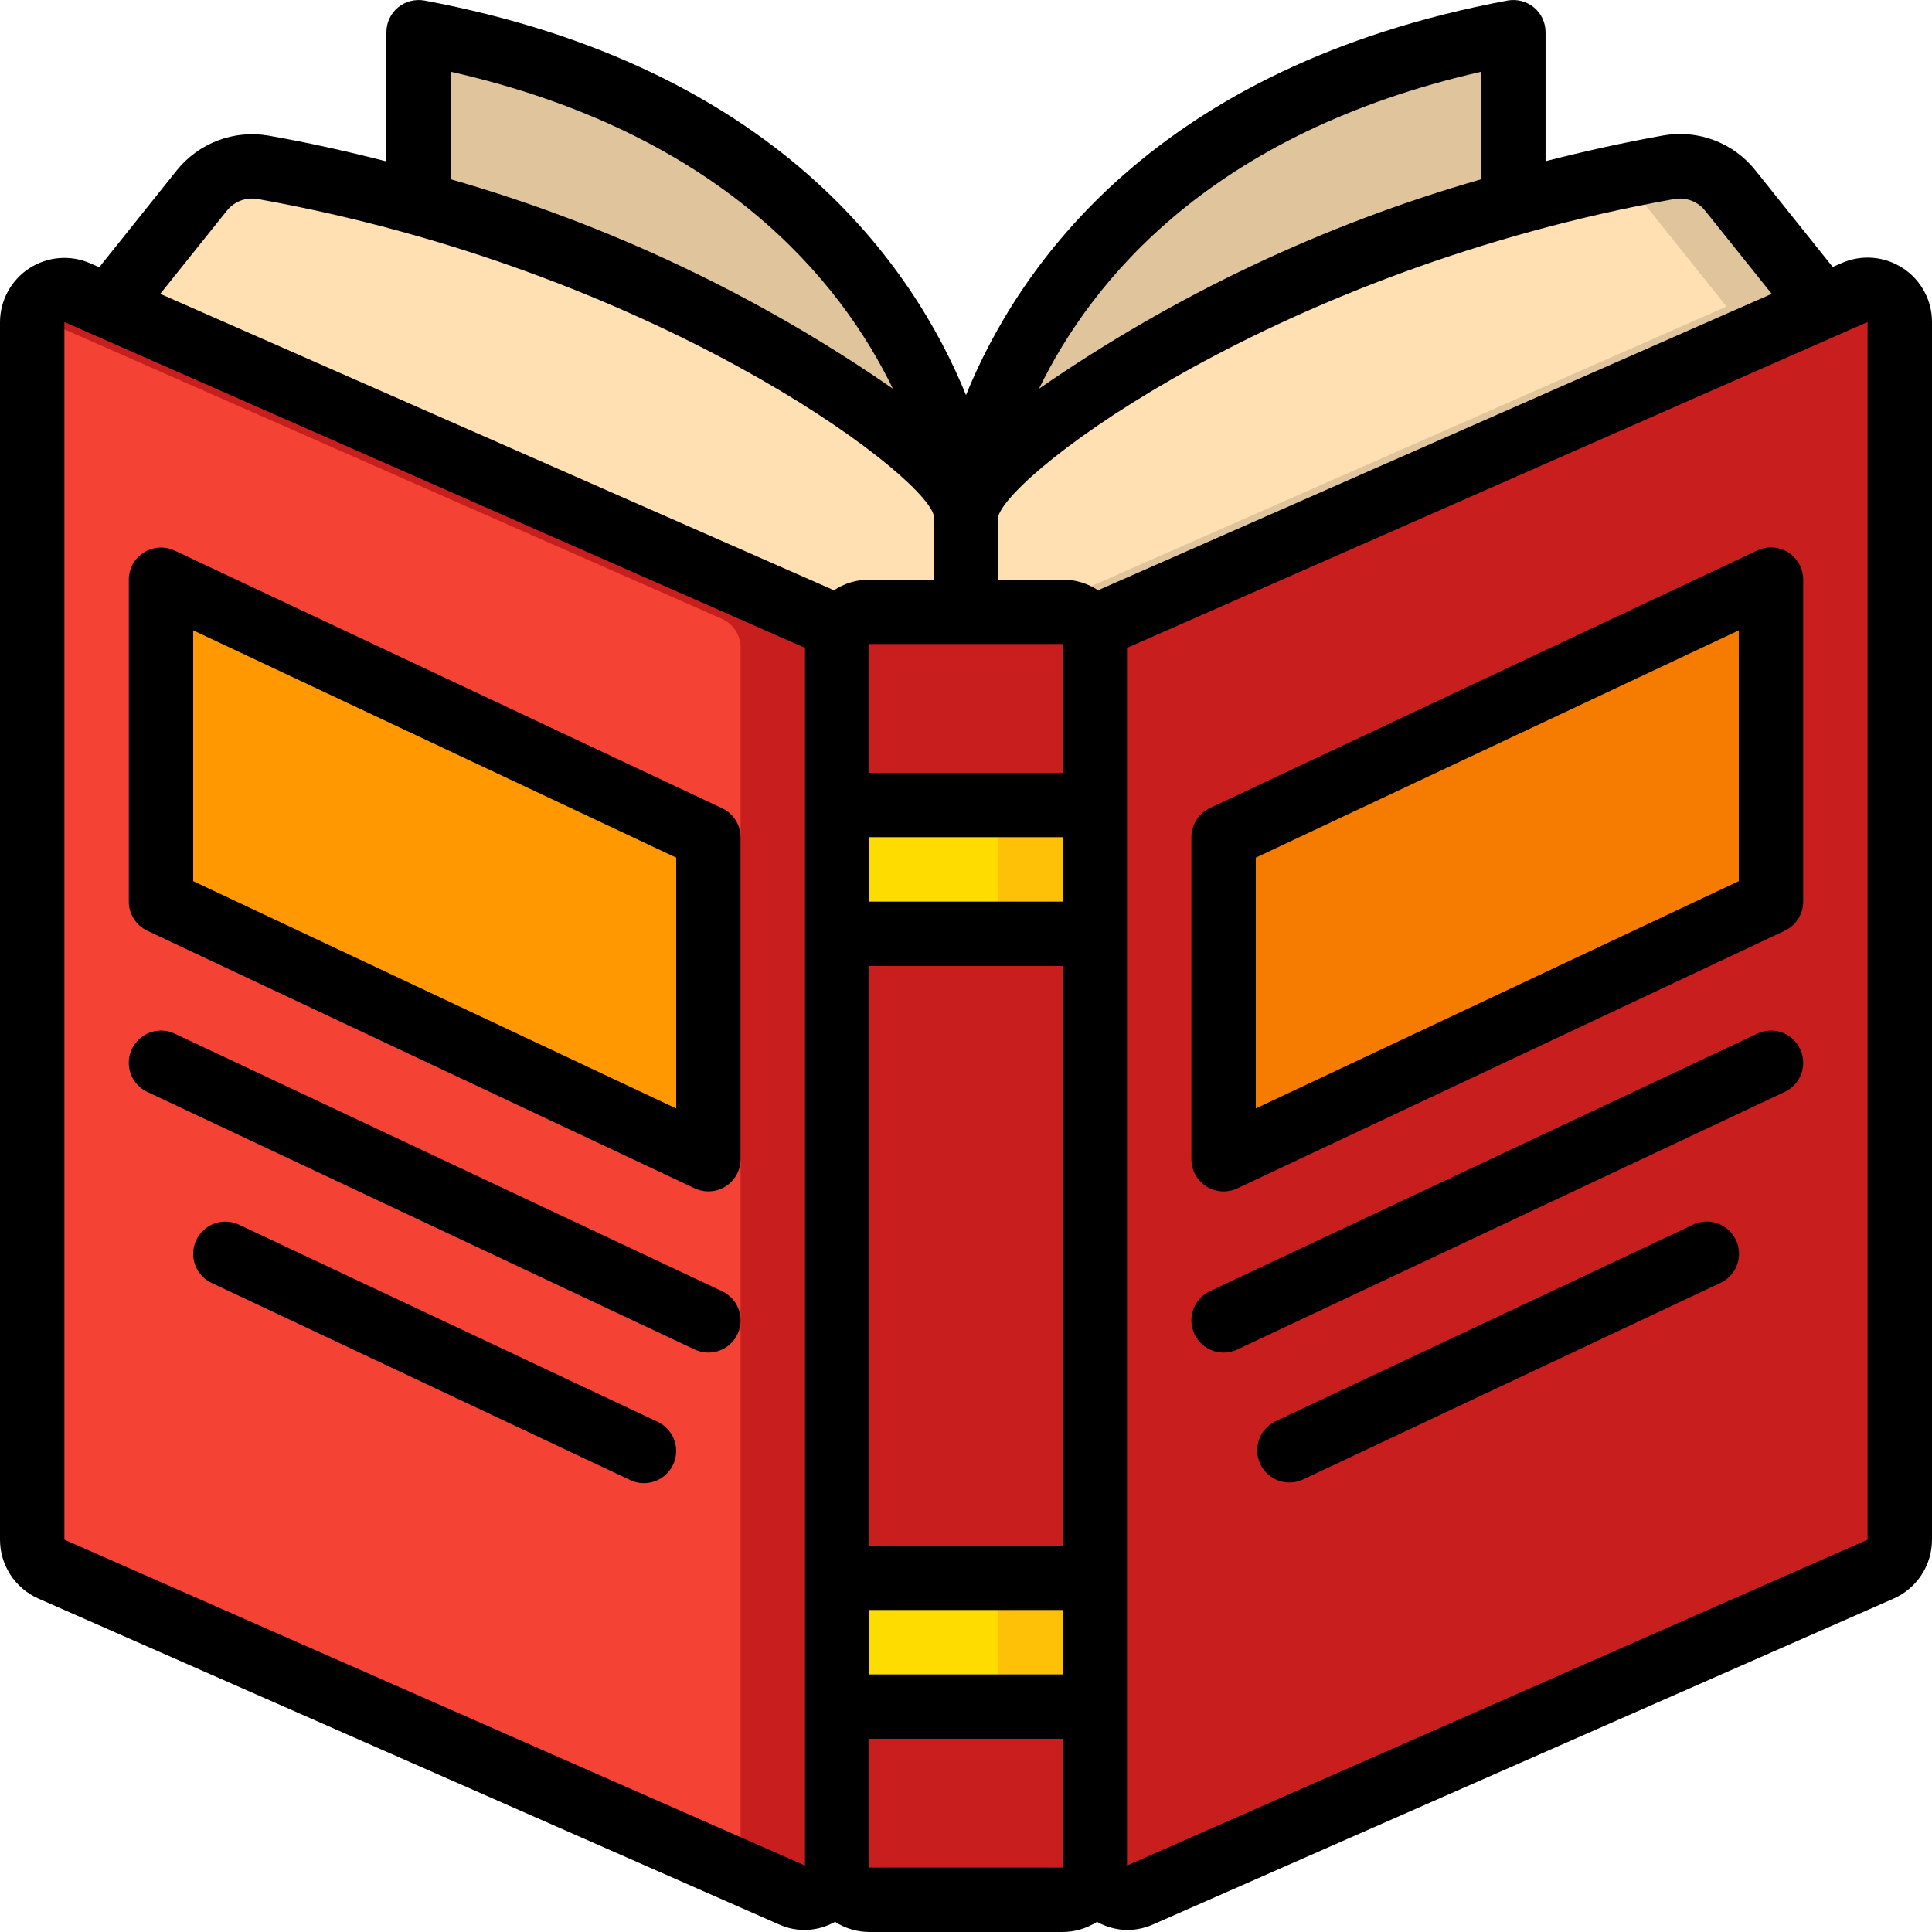
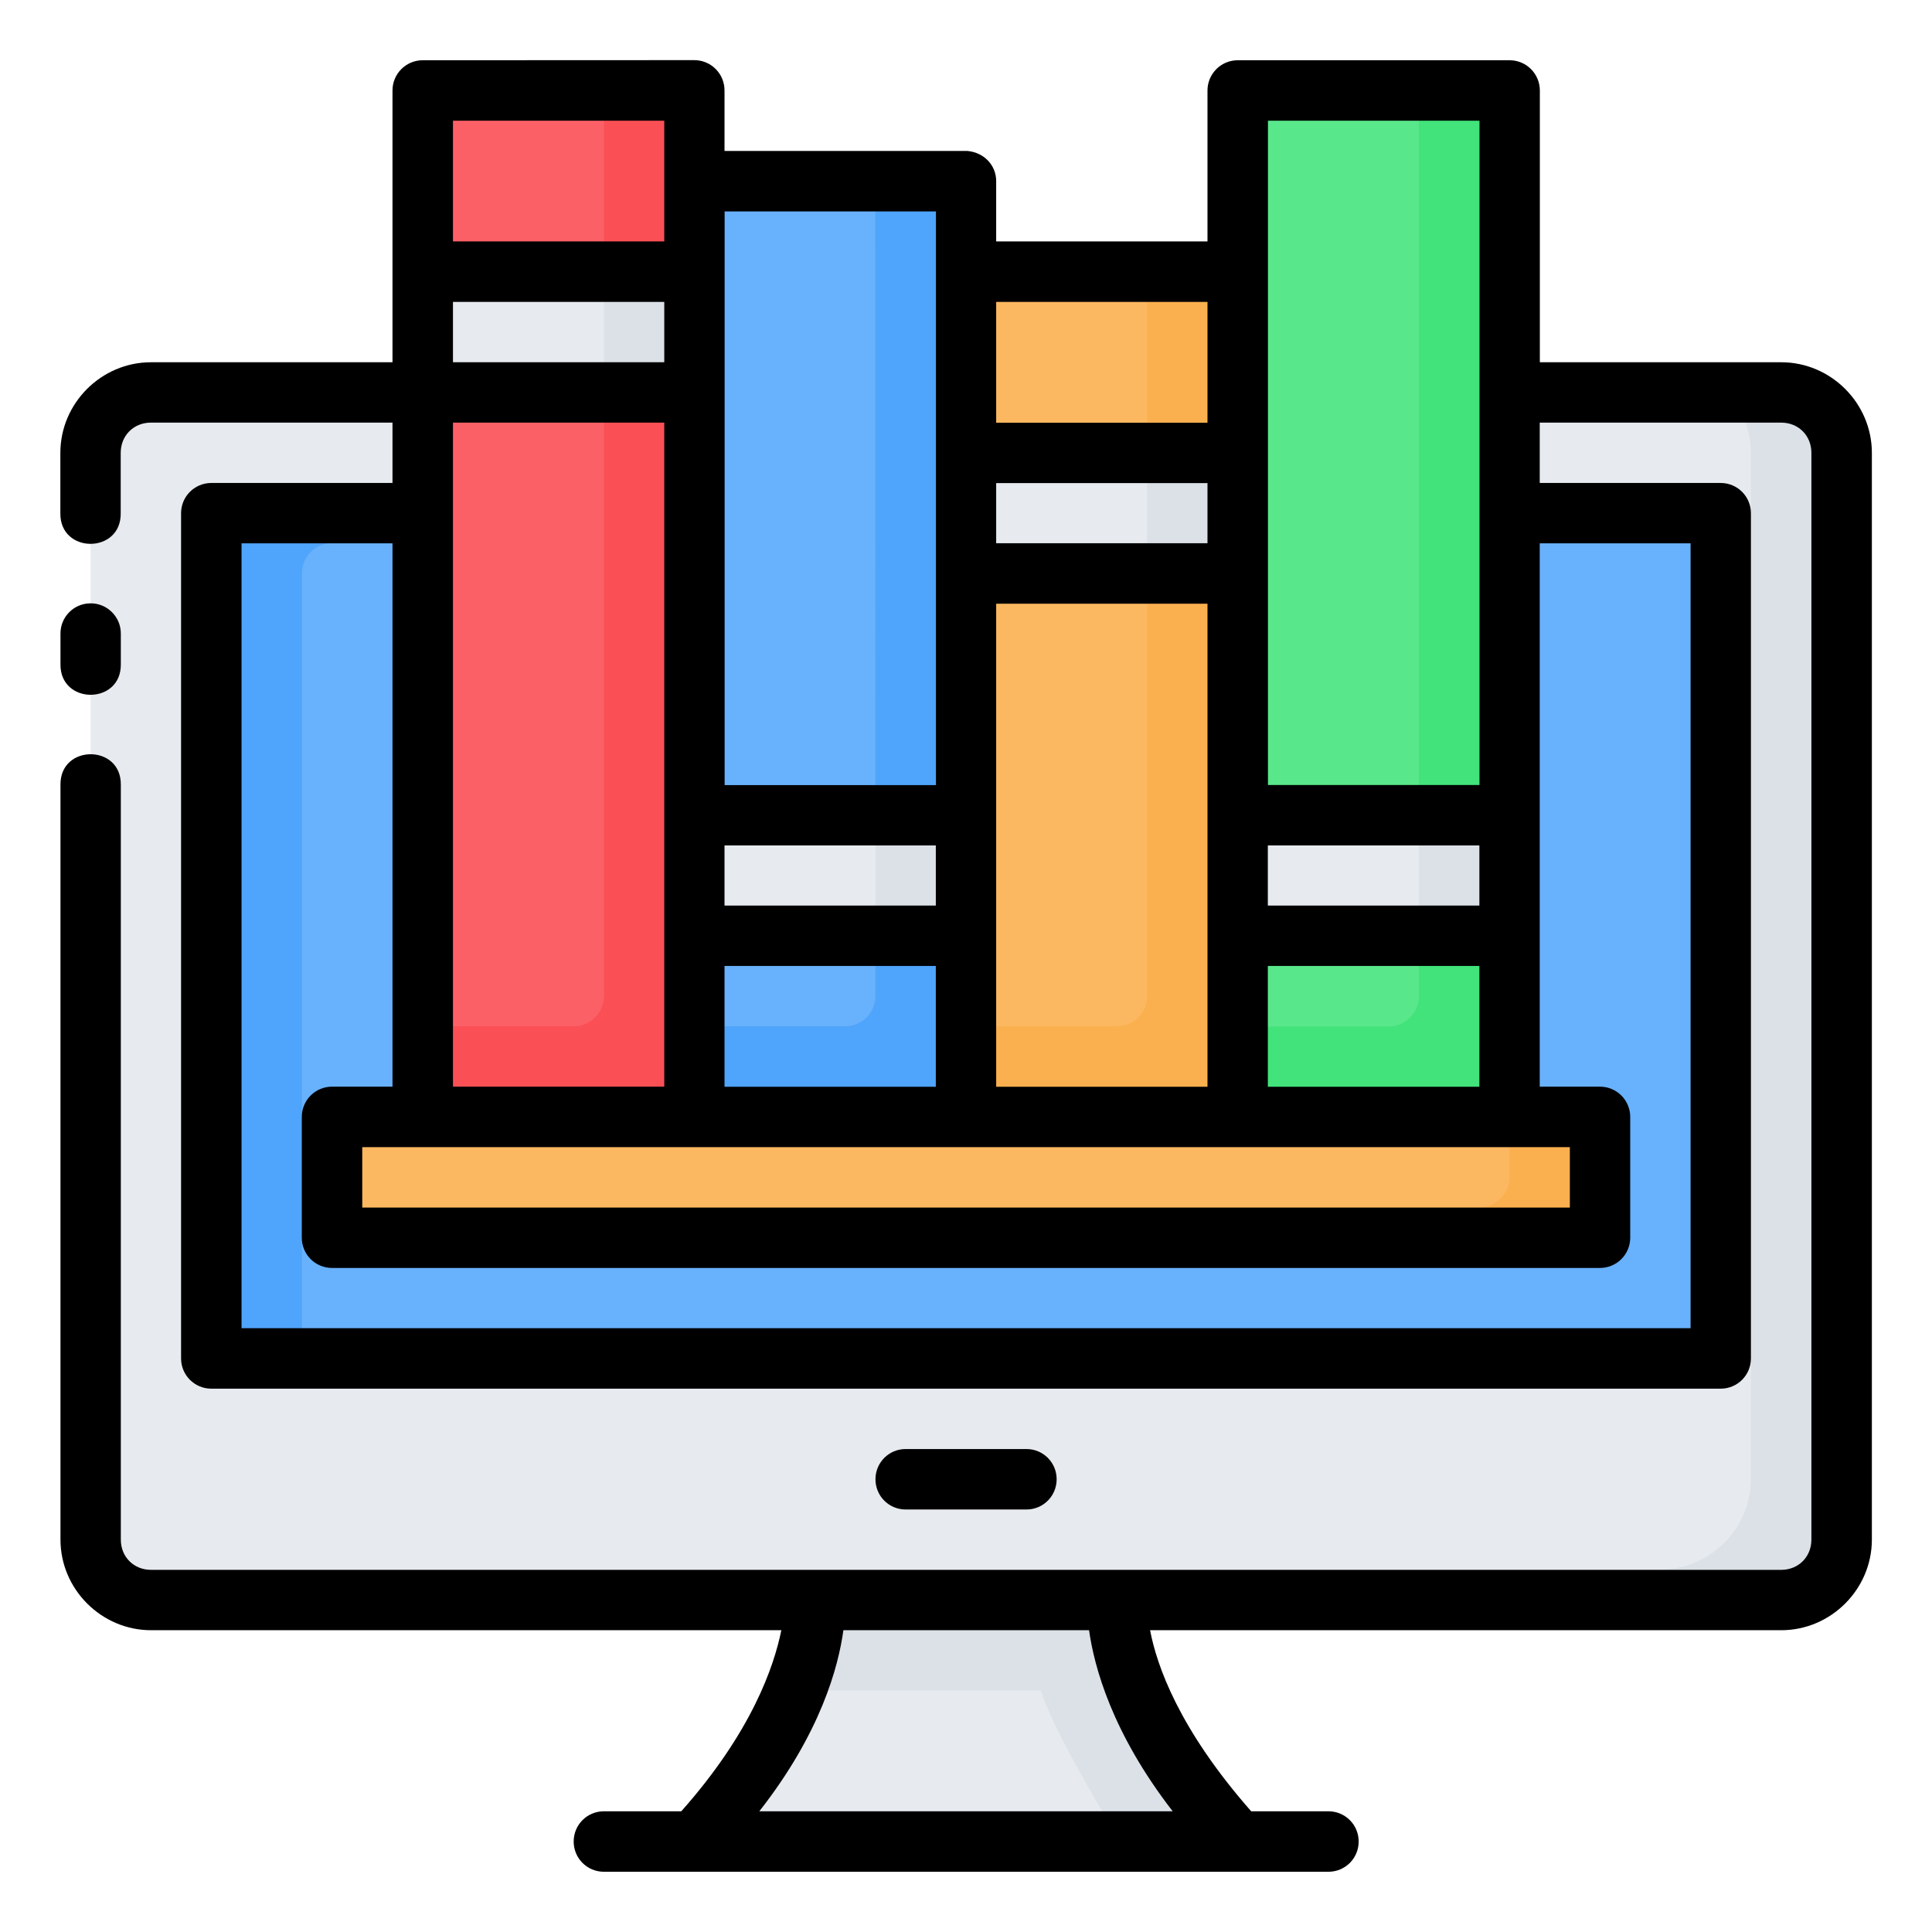
- <svg xmlns="http://www.w3.org/2000/svg" height="512" viewBox="0 0 60 60" width="512" id="fi_3145765">
-   <g id="Page-1" fill="none" fill-rule="evenodd">
-     <g id="002---Open-Book" fill-rule="nonzero">
-       <path id="Rectangle-path" d="m26 29h8v20h-8z" fill="#c81e1e" />
-       <path id="Shape" d="m34 20v5h-8v-5c0-.552.448-1 1-1h6c.552 0 1 .448 1 1z" fill="#c81e1e" />
-       <path id="Shape" d="m34 53v5c0 .552-.448 1-1 1h-6c-.552 0-1-.448-1-1v-5z" fill="#c81e1e" />
-       <path id="Shape" d="m26 20.12v37.82c-.002.336-.173.649-.455.832-.282.183-.637.213-.945.078l-23-10.12c-.364-.156-.6-.514-.6-.91v-37.82c-.001-.338.169-.653.452-.837.283-.184.64-.212.948-.073l.98.43 22.02 9.69c.366.154.602.513.6.91z" fill="#f44335" />
-       <path id="Shape" d="m25.4 19.21-22.02-9.69-.98-.43c-.275-.124-.591-.116-.859.022-.268.138-.458.392-.516.688l21.375 9.41c.366.154.602.513.6.91v37.82c-.001.067-.01.134-.025.2l1.625.715c.308.134.663.105.945-.078.282-.183.453-.496.455-.832v-37.825c.002-.397-.234-.756-.6-.91z" fill="#c81e1e" />
-       <path id="Shape" d="m59 10v37.82c-0.0.396-.236.754-.6.91l-23 10.12c-.308.134-.663.105-.945-.078-.282-.183-.453-.496-.455-.832v-37.82c-.002-.397.234-.756.6-.91l22.02-9.69.98-.43c.308-.138.665-.111.948.073.283.184.453.499.452.837z" fill="#c81e1e" />
-       <path id="Shape" d="m56.62 9.52-22.02 9.69c-.366.154-.602.513-.6.91v-.12c0-.552-.448-1-1-1h-3v-3s.01-.07.03-.2c.48-1.85 7.38-6.78 16.97-9.49 1.55-.44 3.17-.82 4.84-1.12.719-.117 1.444.162 1.9.73z" fill="#ffe0b2" />
-       <path id="Shape" d="m53.74 5.92c-.456-.568-1.181-.847-1.9-.73-.528.095-1.042.211-1.56.321.174.112.329.25.46.409l2.88 3.6-21.543 9.48h.923c.552 0 1 .448 1 1v.12c-.002-.397.234-.756.6-.91l22.02-9.69z" fill="#dfc49c" />
-       <path id="Shape" d="m30 16v3h-3c-.552 0-1 .448-1 1v.12c.002-.397-.234-.756-.6-.91l-22.02-9.69 2.88-3.6c.456-.568 1.181-.847 1.9-.73 1.67.3 3.29.68 4.84 1.12 9.59 2.71 16.49 7.64 16.97 9.49.02.13.03.2.03.2z" fill="#ffe0b2" />
-       <path id="Shape" d="m29.97 15.8c-.48-1.85-7.38-6.78-16.97-9.49v-5.31c14.78 2.77 16.76 13.22 16.97 14.8z" fill="#dfc49c" />
-       <path id="Shape" d="m47 1v5.31c-9.59 2.71-16.49 7.64-16.97 9.49.21-1.58 2.19-12.03 16.97-14.8z" fill="#dfc49c" />
-       <path id="Shape" d="m55 28-17 8v-10l17-8z" fill="#f57c00" />
-       <path id="Shape" d="m5 28 17 8v-10l-17-8z" fill="#ff9801" />
-       <path id="Rectangle-path" d="m26 25h8v4h-8z" fill="#ffdc00" />
-       <path id="Rectangle-path" d="m31 25h3v4h-3z" fill="#fec108" />
-       <path id="Rectangle-path" d="m26 49h8v4h-8z" fill="#ffdc00" />
-       <path id="Rectangle-path" d="m31 49h3v4h-3z" fill="#fec108" />
-       <g fill="#000">
-         <path id="Shape" d="m59.093 8.326c-.566-.37-1.281-.429-1.9-.156l-.276.122-2.4-3c-.682-.859-1.779-1.276-2.859-1.086-1.239.222-2.461.494-3.659.8v-4.006c0-.298-.132-.58-.361-.77-.23-.189-.531-.267-.823-.213-10.957 2.054-15.198 8.273-16.815 12.253-1.622-3.987-5.864-10.2-16.816-12.253-.292-.053-.593.025-.823.213-.229.19-.361.472-.361.77v4.012c-1.2-.309-2.42-.581-3.659-.8-1.08-.187-2.176.23-2.859 1.088l-2.4 3-.276-.121c-.617-.272-1.329-.214-1.895.153-.565.367-.908.994-.911 1.668v37.816c0.0.793.469 1.511 1.194 1.83l23 10.12c.559.253 1.205.222 1.738-.082.318.205.689.315 1.068.316h6c.378-.001.749-.11 1.067-.315.285.159.605.246.932.252.278-0.0.553-.058.807-.17l23-10.12c.726-.32 1.194-1.038 1.194-1.831v-37.816c.001-.676-.341-1.306-.907-1.674zm-7.082-2.148c.358-.057.719.083.945.367l2.067 2.581-20.83 9.165c-.029.012-.05.035-.079.049-.329-.222-.717-.34-1.114-.34h-2v-1.927-.037c.421-1.409 8.734-7.662 21.011-9.858zm-19.011 13.822v.121 3.879h-6v-4zm-6 6h6v2h-6zm0 4h6v18h-6zm0 20h6v2h-6zm19-47.772v3.34c-4.902 1.405-9.541 3.603-13.733 6.506 1.633-3.364 5.351-7.94 13.733-9.846zm-32 0c8.376 1.9 12.093 6.475 13.73 9.844-4.191-2.902-8.829-5.099-13.73-6.504zm-6.956 4.317c.226-.284.587-.424.945-.367 12.255 2.192 20.558 8.426 21 9.793l.015.1v1.929h-2.004c-.397-0-.785.118-1.114.34-.029-.014-.051-.037-.08-.05l-20.829-9.164zm-5.044 41.271v-37.816l23 10.12v37.816zm25 10.184v-4h6v4zm8-.064v-37.815l23-10.121v37.816z" />
-         <path id="Shape" d="m55.536 17.156c-.289-.184-.652-.207-.962-.061l-17 8c-.35.165-.574.518-.574.905v10c-0.0.342.175.661.464.845.289.183.652.206.962.06l17-8c.35-.165.574-.518.574-.905v-10c-0-.342-.175-.661-.464-.844zm-1.536 10.209-15 7.059v-7.789l15-7.059z" />
-         <path id="Shape" d="m22.426 25.1-17-8c-.309-.146-.671-.123-.96.059-.289.182-.465.499-.466.841v10c-0.0.387.224.74.574.905l17 8c.133.062.279.095.426.095.552 0 1-.448 1-1v-10c-.002-.386-.225-.736-.574-.9zm-1.426 9.324-15-7.059v-7.789l15 7.059z" />
-         <path id="Shape" d="m22.426 40.1-17-8c-.323-.152-.703-.12-.997.084s-.456.549-.426.905c.03.356.247.669.571.821l17 8c.5.235 1.096.021 1.331-.479s.021-1.096-.479-1.331z" />
-         <path id="Shape" d="m20.4 44.144-12.955-6.1c-.325-.162-.713-.135-1.012.071-.299.206-.464.558-.429.92.035.362.263.676.596.821l12.954 6.1c.324.161.71.134 1.009-.071s.464-.555.431-.915c-.033-.361-.258-.675-.588-.823z" />
-         <path id="Shape" d="m54.574 32.1-17 8c-.323.152-.541.465-.571.821-.03.356.133.701.426.905s.673.236.997.084l17-8c.5-.235.714-.831.479-1.331s-.831-.714-1.331-.479z" />
-         <path id="Shape" d="m52.552 38.047-12.952 6.097c-.488.242-.692.829-.461 1.322.232.493.815.709 1.313.487l12.954-6.1c.334-.145.562-.461.596-.823.034-.363-.132-.715-.433-.92-.301-.205-.69-.23-1.014-.066z" />
-       </g>
+ <svg xmlns="http://www.w3.org/2000/svg" id="svg5175" height="512" viewBox="0 0 16.933 16.933" width="512">
+   <g id="layer1" transform="translate(0 -280.067)">
+     <path id="path31585" d="m1.323 283.506h14.288c.293 0 .529.236.529.529v9.525c0 .293-.236.529-.529.529h-14.288c-.293 0-.529-.236-.529-.529v-9.525c0-.293.236-.529.529-.529z" fill="#e7ebef" />
+     <path id="path31587" d="m1.852 284.565h13.229v7.408h-13.229z" fill="#68b1fc" />
+     <path id="path31591" d="m10.848 296.206s-1.058-1.058-1.058-2.117h-2.646c0 1.058-1.058 2.117-1.058 2.117z" fill="#e7ebef" />
+     <path id="path34069-6" d="m15.137 283.506c.128.141.209.325.209.528v8.996c0 .435-.36.793-.795.793h-13.229c-.2 0-.382-.078-.522-.202.03.264.251.468.523.468h14.287c.293 0 .529-.236.529-.529v-9.525c0-.293-.236-.529-.529-.529z" fill="#dbe1e7" font-variant-ligatures="normal" font-variant-position="normal" font-variant-caps="normal" font-variant-numeric="normal" font-variant-alternates="normal" font-feature-settings="normal" text-indent="0" text-align="start" text-decoration-line="none" text-decoration-style="solid" text-decoration-color="#000000" text-transform="none" text-orientation="mixed" white-space="normal" shape-padding="0" isolation="auto" mix-blend-mode="normal" solid-color="#000000" solid-opacity="1" vector-effect="none" />
+     <path id="path34071-9" d="m1.852 284.565v7.408h.794c-0-0 0-.001 0-.001v-6.879c-.001-.146.117-.265.264-.266h12.17c.001-0.0.001.001.002.001v-.263z" fill="#4fa4fb" font-variant-ligatures="normal" font-variant-position="normal" font-variant-caps="normal" font-variant-numeric="normal" font-variant-alternates="normal" font-feature-settings="normal" text-indent="0" text-align="start" text-decoration-line="none" text-decoration-style="solid" text-decoration-color="#000000" text-transform="none" text-orientation="mixed" white-space="normal" shape-padding="0" isolation="auto" mix-blend-mode="normal" solid-color="#000000" solid-opacity="1" vector-effect="none" />
+     <path id="path34425-8-37" d="m7.144 294.09c-0.0.27-.07.54-.173.793h2.151c.089.289.422.872.698 1.323h1.028s-1.058-1.058-1.058-2.116h-.793z" fill="#dbe1e7" font-variant-ligatures="normal" font-variant-position="normal" font-variant-caps="normal" font-variant-numeric="normal" font-variant-alternates="normal" font-feature-settings="normal" text-indent="0" text-align="start" text-decoration-line="none" text-decoration-style="solid" text-decoration-color="#000000" text-transform="none" text-orientation="mixed" white-space="normal" shape-padding="0" isolation="auto" mix-blend-mode="normal" solid-color="#000000" solid-opacity="1" vector-effect="none" />
+     <path id="path31595" d="m2.91 289.856h11.113v1.058h-11.113z" fill="#fcb860" />
+     <path id="path31597" d="m6.085 289.856h2.381v-8.202h-2.381z" fill="#68b1fc" />
+     <path id="path31599" d="m6.085 280.86h-2.381v8.996h2.381z" fill="#fc6067" />
+     <path id="path31603" d="m13.229 289.856h-2.381v-8.996h2.381z" fill="#59e78b" />
+     <path id="path31605" d="m10.848 282.448h-2.381l0 7.408h2.381z" fill="#fcb860" />
+     <path id="path35027-4" d="m5.293 280.86v7.938c-.001.146-.119.264-.266.264h-1.059c-.145-.001-.263-.118-.264-.264v1.058h2.381v-8.996z" fill="#fb4f56" font-variant-ligatures="normal" font-variant-position="normal" font-variant-caps="normal" font-variant-numeric="normal" font-variant-alternates="normal" font-feature-settings="normal" text-indent="0" text-align="start" text-decoration-line="none" text-decoration-style="solid" text-decoration-color="#000000" text-transform="none" text-orientation="mixed" white-space="normal" shape-padding="0" isolation="auto" mix-blend-mode="normal" solid-color="#000000" solid-opacity="1" vector-effect="none" />
+     <path id="path35033-9" d="m12.436 280.861v7.939c-.001.146-.119.264-.266.264h-1.059c-.145-.001-.263-.118-.264-.264v1.057h2.381v-8.995z" fill="#41e37a" font-variant-ligatures="normal" font-variant-position="normal" font-variant-caps="normal" font-variant-numeric="normal" font-variant-alternates="normal" font-feature-settings="normal" text-indent="0" text-align="start" text-decoration-line="none" text-decoration-style="solid" text-decoration-color="#000000" text-transform="none" text-orientation="mixed" white-space="normal" shape-padding="0" isolation="auto" mix-blend-mode="normal" solid-color="#000000" solid-opacity="1" vector-effect="none" />
+     <path id="path35035-3" d="m10.054 282.448v6.35c-.001.146-.119.264-.266.264h-1.059c-.144-.001-.259-.116-.263-.258v1.053h2.38v-7.408z" fill="#fbb04f" font-variant-ligatures="normal" font-variant-position="normal" font-variant-caps="normal" font-variant-numeric="normal" font-variant-alternates="normal" font-feature-settings="normal" text-indent="0" text-align="start" text-decoration-line="none" text-decoration-style="solid" text-decoration-color="#000000" text-transform="none" text-orientation="mixed" white-space="normal" shape-padding="0" isolation="auto" mix-blend-mode="normal" solid-color="#000000" solid-opacity="1" vector-effect="none" />
+     <path id="path35037-4" d="m7.673 288.798c-.001.146-.119.264-.266.264h-1.059c-.145-.001-.263-.118-.264-.264v1.058h2.381v-8.202l-.793.001z" fill="#4fa4fb" font-variant-ligatures="normal" font-variant-position="normal" font-variant-caps="normal" font-variant-numeric="normal" font-variant-alternates="normal" font-feature-settings="normal" text-indent="0" text-align="start" text-decoration-line="none" text-decoration-style="solid" text-decoration-color="#000000" text-transform="none" text-orientation="mixed" white-space="normal" shape-padding="0" isolation="auto" mix-blend-mode="normal" solid-color="#000000" solid-opacity="1" vector-effect="none" />
+     <path id="path35053-2" d="m13.229 289.856v.528c.001.147-.119.266-.266.266h-10.053c-0 0-0 0-.001 0v.265h11.112v-1.058z" fill="#fbb04f" font-variant-ligatures="normal" font-variant-position="normal" font-variant-caps="normal" font-variant-numeric="normal" font-variant-alternates="normal" font-feature-settings="normal" text-indent="0" text-align="start" text-decoration-line="none" text-decoration-style="solid" text-decoration-color="#000000" text-transform="none" text-orientation="mixed" white-space="normal" shape-padding="0" isolation="auto" mix-blend-mode="normal" solid-color="#000000" solid-opacity="1" vector-effect="none" />
+     <g fill="#e7ebef">
+       <path id="path31601" d="m3.704 283.506h2.381v-1.058h-2.381z" />
+       <path id="path31607" d="m13.229 287.21h-2.381v1.058h2.381z" />
+       <path id="path31609" d="m8.467 287.21h-2.381v1.058h2.381z" />
+       <path id="path31689" d="m10.848 284.035h-2.381v1.058h2.381z" />
    </g>
+     <path id="path35031-9" d="m5.292 282.448v1.058h.794v-1.058z" fill="#dbe1e7" font-variant-ligatures="normal" font-variant-position="normal" font-variant-caps="normal" font-variant-numeric="normal" font-variant-alternates="normal" font-feature-settings="normal" text-indent="0" text-align="start" text-decoration-line="none" text-decoration-style="solid" text-decoration-color="#000000" text-transform="none" text-orientation="mixed" white-space="normal" shape-padding="0" isolation="auto" mix-blend-mode="normal" solid-color="#000000" solid-opacity="1" vector-effect="none" />
+     <path id="path35045-4" d="m12.435 287.21v1.058h.794v-1.058z" fill="#dbe1e7" font-variant-ligatures="normal" font-variant-position="normal" font-variant-caps="normal" font-variant-numeric="normal" font-variant-alternates="normal" font-feature-settings="normal" text-indent="0" text-align="start" text-decoration-line="none" text-decoration-style="solid" text-decoration-color="#000000" text-transform="none" text-orientation="mixed" white-space="normal" shape-padding="0" isolation="auto" mix-blend-mode="normal" solid-color="#000000" solid-opacity="1" vector-effect="none" />
+     <path id="path35047-6" d="m7.673 287.21v1.058h.794v-1.058z" fill="#dbe1e7" font-variant-ligatures="normal" font-variant-position="normal" font-variant-caps="normal" font-variant-numeric="normal" font-variant-alternates="normal" font-feature-settings="normal" text-indent="0" text-align="start" text-decoration-line="none" text-decoration-style="solid" text-decoration-color="#000000" text-transform="none" text-orientation="mixed" white-space="normal" shape-padding="0" isolation="auto" mix-blend-mode="normal" solid-color="#000000" solid-opacity="1" vector-effect="none" />
+     <path id="path35049-8" d="m10.054 284.035v1.058h.794v-1.058z" fill="#dbe1e7" font-variant-ligatures="normal" font-variant-position="normal" font-variant-caps="normal" font-variant-numeric="normal" font-variant-alternates="normal" font-feature-settings="normal" text-indent="0" text-align="start" text-decoration-line="none" text-decoration-style="solid" text-decoration-color="#000000" text-transform="none" text-orientation="mixed" white-space="normal" shape-padding="0" isolation="auto" mix-blend-mode="normal" solid-color="#000000" solid-opacity="1" vector-effect="none" />
+     <path id="path3032-7" d="m3.704 280.595a.265.265 0 0 0 -.264.266v2.381h-2.117c-.435 0-.794.359-.794.794v.529c-.005.358.534.358.529 0v-.529c0-.151.113-.265.265-.265h2.117v.529h-1.588c-.146 0-.265.118-.265.265v7.408c0.0.146.118.265.265.265h13.229c.146-0.0.265-.118.265-.265v-7.408c-0-.146-.118-.265-.265-.265h-1.586v-.529h2.116c.151 0 .265.113.265.265v9.525c0 .151-.113.265-.265.265h-14.287c-.151 0-.265-.113-.265-.265v-6.615c.005-.358-.534-.358-.529 0v6.615c0 .435.359.794.794.794h5.524c-.064.317-.26.893-.877 1.587h-.678c-.147 0-.265.118-.265.265 0 .147.118.265.265.265h6.35c.147 0 .265-.118.265-.265 0-.147-.118-.265-.265-.265h-.677c-.635-.722-.828-1.28-.886-1.587h5.532c.435 0 .794-.359.794-.794v-9.525c0-.435-.359-.794-.794-.794h-2.116v-2.381a.265.265 0 0 0 -.266-.266h-2.381a.265.265 0 0 0 -.266.266v1.322h-1.852v-.529c0-.136-.103-.25-.252-.264h-2.129v-.53a.265.265 0 0 0 -.266-.266zm.266.53h1.852v1.058h-1.852zm7.143 0h1.854v5.822h-1.854zm-4.762.795h1.852v5.028h-1.852zm-2.381.793h1.852v.529h-1.852zm4.761 0h1.852v1.059h-1.852zm-4.761 1.058h1.852v5.82h-1.852zm4.761.53h1.852v.527h-1.852zm-6.614.528h1.323v4.762h-.529a.265.265 0 0 0 -.266.266v1.059a.265.265 0 0 0 .266.264h11.111a.265.265 0 0 0 .266-.264v-1.059a.265.265 0 0 0 -.266-.266h-.527v-4.762h1.322v6.879h-12.7zm-1.327.526c-.146.002-.262.122-.26.268v.265c-.005.358.534.358.529 0v-.265c.002-.149-.12-.271-.269-.268zm7.941.003h1.852v4.234h-1.852zm-2.381 2.119h1.852v.527h-1.852zm4.762 0h1.854v.527h-1.854zm-4.762 1.056h1.852v1.059h-1.852zm4.762 0h1.854v1.059h-1.854zm-7.937 1.588h10.584v.53h-10.584zm4.763 2.646c-.147 0-.265.118-.265.265 0 .147.118.265.265.265h1.058c.147 0 .265-.118.265-.265 0-.147-.118-.265-.265-.265zm-.546 1.588h2.153c.045.318.199.897.733 1.587h-3.623c.54-.689.693-1.268.737-1.587z" font-variant-ligatures="normal" font-variant-position="normal" font-variant-caps="normal" font-variant-numeric="normal" font-variant-alternates="normal" font-feature-settings="normal" text-indent="0" text-align="start" text-decoration-line="none" text-decoration-style="solid" text-decoration-color="#000000" text-transform="none" text-orientation="mixed" white-space="normal" shape-padding="0" isolation="auto" mix-blend-mode="normal" solid-color="#000000" solid-opacity="1" vector-effect="none" />
  </g>
</svg>
